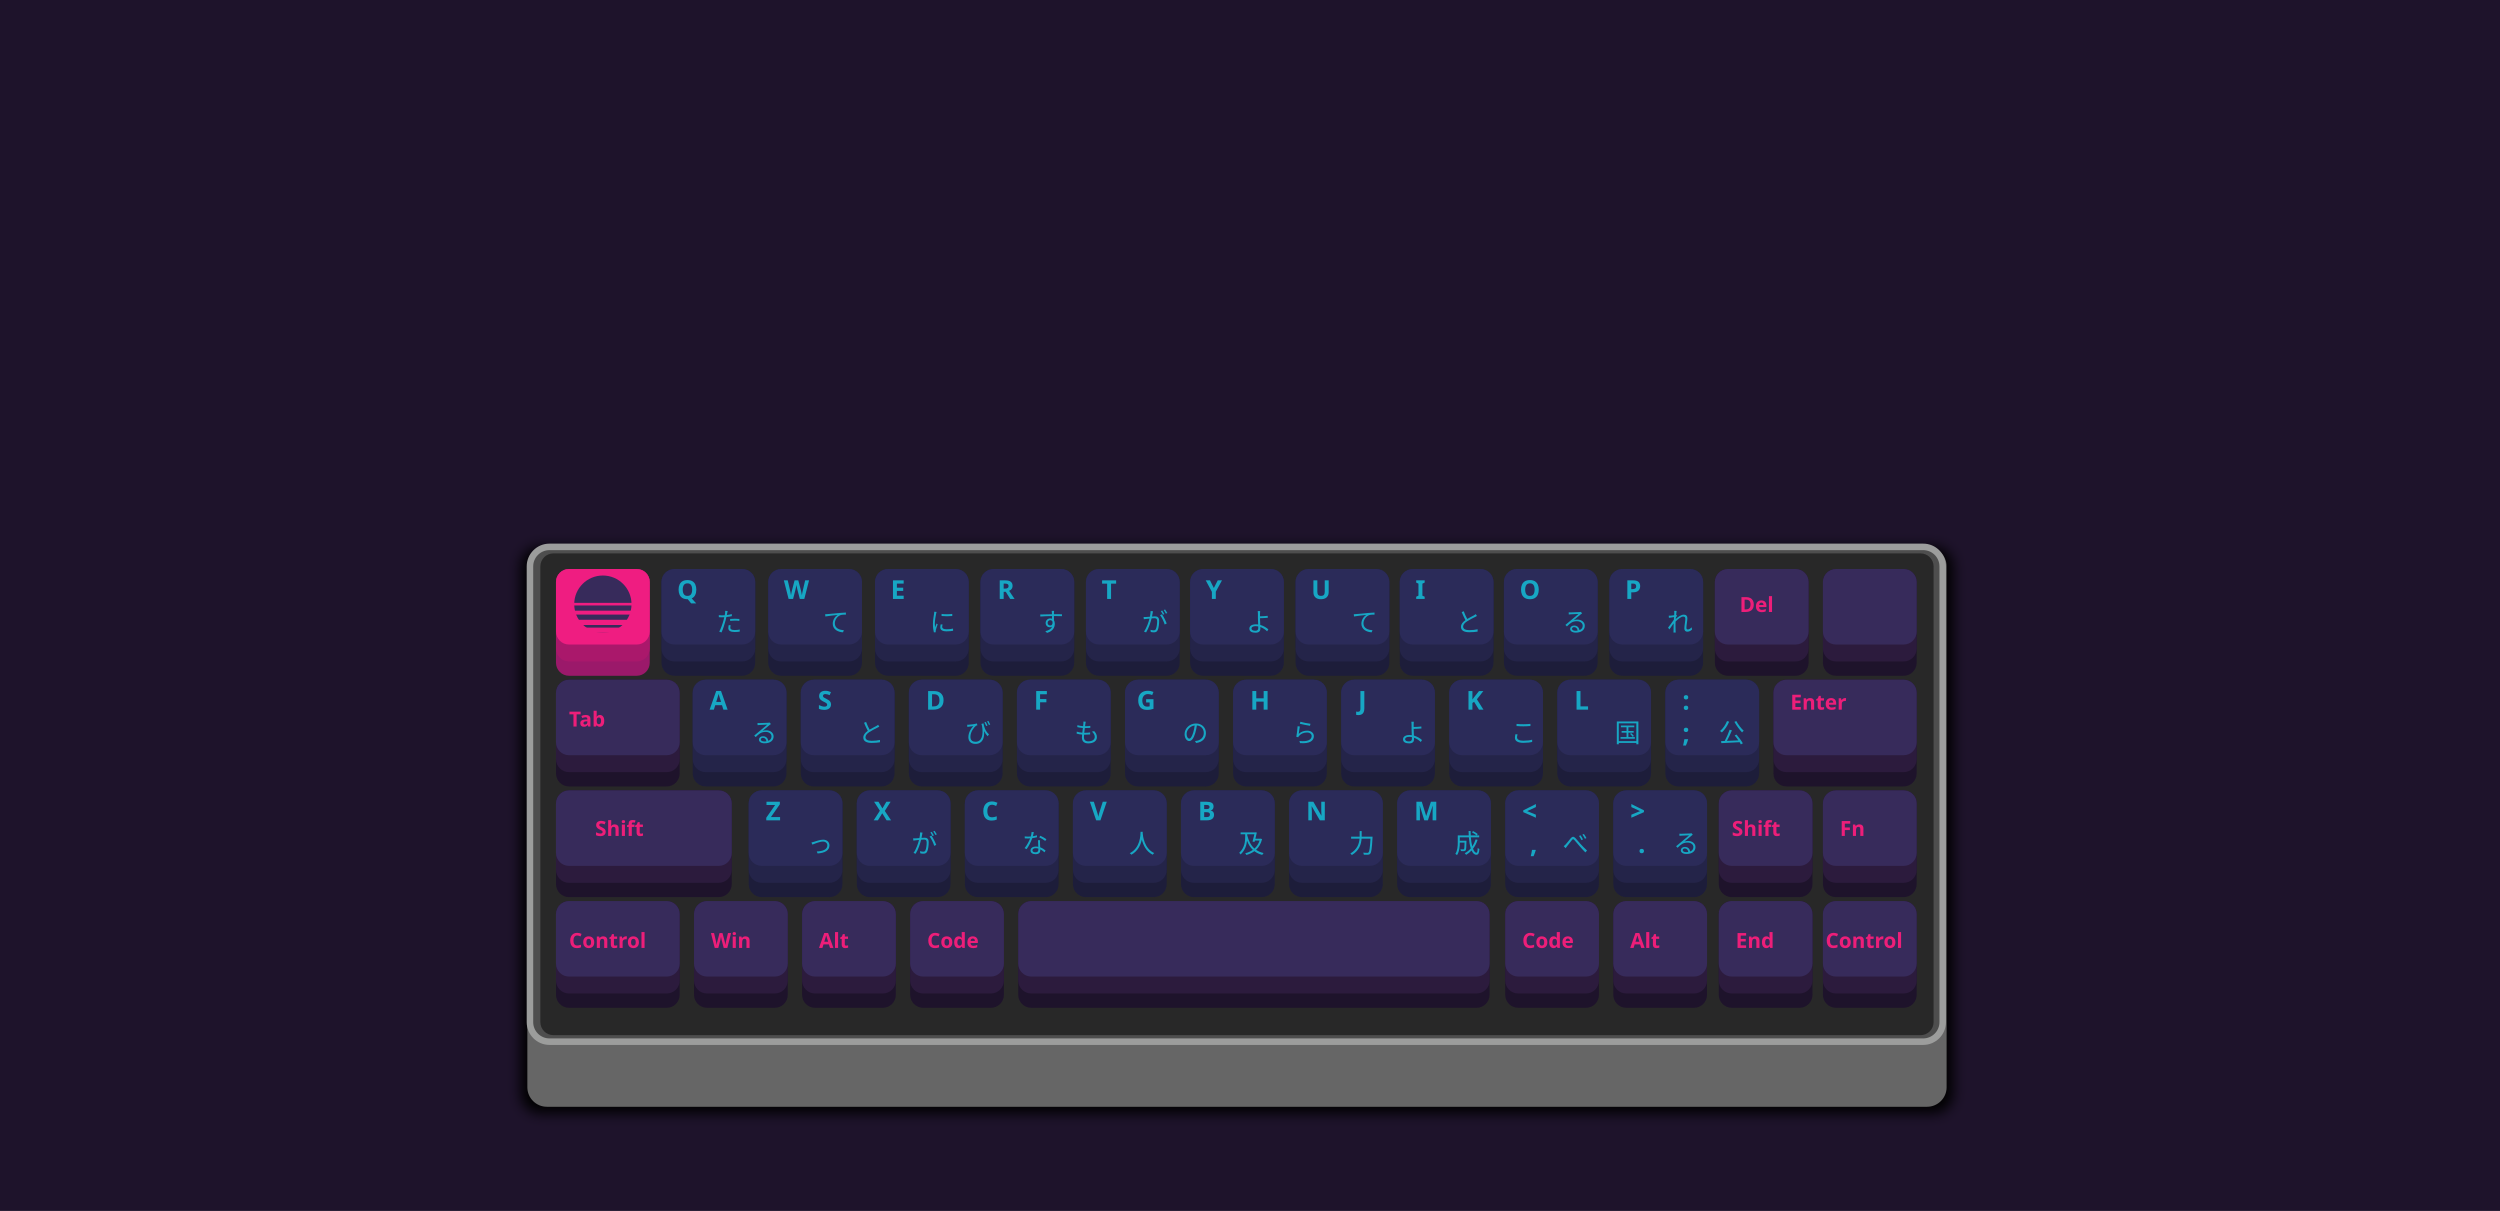
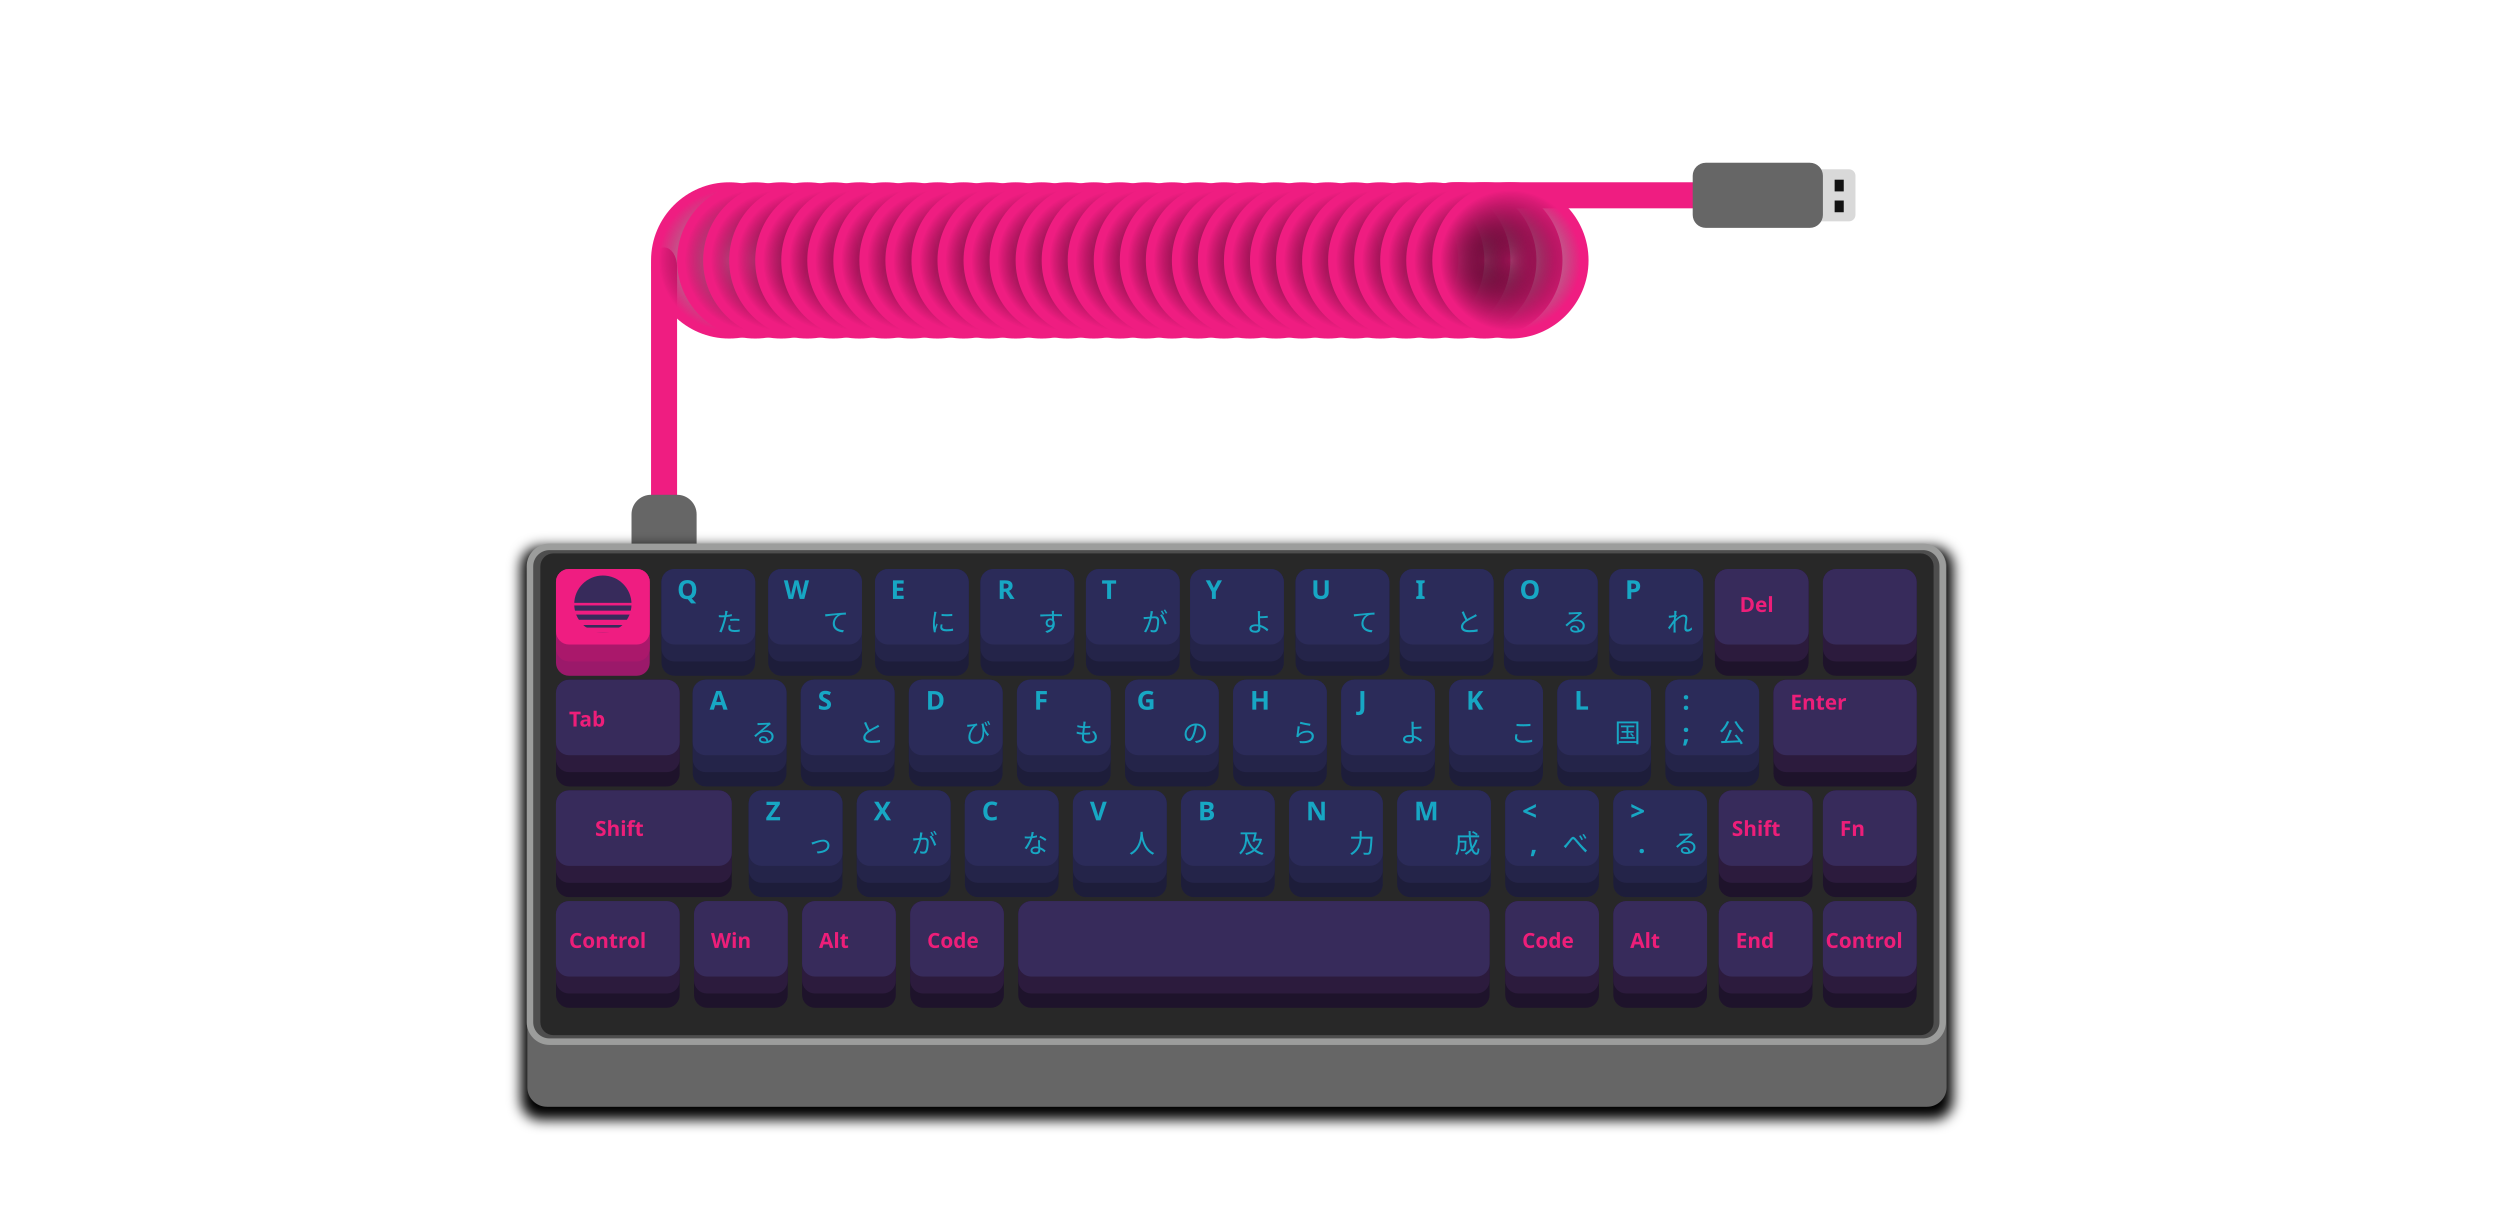
<svg xmlns="http://www.w3.org/2000/svg" version="1.1" width="100%" height="100%" viewBox="0 0 1920 930">
  <style>
        .rgb {
            animation-name: rgb;
            animation-duration: 5s;
	        animation-iteration-count: infinite;
	        animation-direction: alternate;
	        animation-timing-function: linear; 
        }
        @keyframes rgb {
            0% { fill: #ee6055; }
            25% { fill: #60d394; }
            50% { fill: #aaf683; }
            75% { fill: #ffd97d; }
            100% { fill: #ff9b85; }
        }
</style>
-   <filter id="blur">
-     <feGaussianBlur in="SourceGraphic" stdDeviation="5" />
-   </filter>
-   <rect width="100%" height="100%" fill="#1e132b" />
-   <rect x="400" y="420" rx="15" ry="15" width="1100" height="435" class="rgb" filter="url(#blur)" />
+   <defs>
+     <filter id="blur">
+       <feGaussianBlur in="SourceGraphic" stdDeviation="5" />
+     </filter>
+     <radialGradient id="gradiente" cx="50%" cy="50%" r="50%" fx="50%" fy="50%">
+       <stop offset="0%" style="stop-color:black;stop-opacity:0" />
+       <stop offset="90%" style="stop-color:#ef1d81;stop-opacity:1" />
+     </radialGradient>
+   </defs>
+   <rect x="500" y="190" rx="15" ry="15" width="20" height="250" fill="#ef1d81" />
+   <rect x="485" y="380" rx="15" ry="15" width="50" height="100" fill="#666666" />
+   <rect x="1100" y="140" rx="15" ry="15" width="240" height="20" fill="#ef1d81" />
+   <rect x="1385" y="130" rx="5" ry="5" width="40" height="40" fill="#d9d9d9" />
+   <rect x="1300" y="125" rx="10" ry="10" width="100" height="50" fill="#666666" />
+   <rect x="1409" y="138" width="7" height="9" fill="#121212" />
+   <rect x="1409" y="154" width="7" height="9" fill="#121212" />
+   <circle cx="560" cy="200" r="60" fill="url(#gradiente)" />
+   <circle cx="580" cy="200" r="60" fill="url(#gradiente)" />
+   <circle cx="600" cy="200" r="60" fill="url(#gradiente)" />
+   <circle cx="620" cy="200" r="60" fill="url(#gradiente)" />
+   <circle cx="640" cy="200" r="60" fill="url(#gradiente)" />
+   <circle cx="660" cy="200" r="60" fill="url(#gradiente)" />
+   <circle cx="680" cy="200" r="60" fill="url(#gradiente)" />
+   <circle cx="700" cy="200" r="60" fill="url(#gradiente)" />
+   <circle cx="720" cy="200" r="60" fill="url(#gradiente)" />
+   <circle cx="740" cy="200" r="60" fill="url(#gradiente)" />
+   <circle cx="760" cy="200" r="60" fill="url(#gradiente)" />
+   <circle cx="780" cy="200" r="60" fill="url(#gradiente)" />
+   <circle cx="800" cy="200" r="60" fill="url(#gradiente)" />
+   <circle cx="820" cy="200" r="60" fill="url(#gradiente)" />
+   <circle cx="840" cy="200" r="60" fill="url(#gradiente)" />
+   <circle cx="860" cy="200" r="60" fill="url(#gradiente)" />
+   <circle cx="880" cy="200" r="60" fill="url(#gradiente)" />
+   <circle cx="900" cy="200" r="60" fill="url(#gradiente)" />
+   <circle cx="920" cy="200" r="60" fill="url(#gradiente)" />
+   <circle cx="940" cy="200" r="60" fill="url(#gradiente)" />
+   <circle cx="960" cy="200" r="60" fill="url(#gradiente)" />
+   <circle cx="980" cy="200" r="60" fill="url(#gradiente)" />
+   <circle cx="1000" cy="200" r="60" fill="url(#gradiente)" />
+   <circle cx="1020" cy="200" r="60" fill="url(#gradiente)" />
+   <circle cx="1040" cy="200" r="60" fill="url(#gradiente)" />
+   <circle cx="1060" cy="200" r="60" fill="url(#gradiente)" />
+   <circle cx="1080" cy="200" r="60" fill="url(#gradiente)" />
+   <circle cx="1100" cy="200" r="60" fill="url(#gradiente)" />
+   <circle cx="1120" cy="200" r="60" fill="url(#gradiente)" />
+   <circle cx="1140" cy="200" r="60" fill="url(#gradiente)" />
+   <circle cx="1160" cy="200" r="60" fill="url(#gradiente)" />
+   <rect x="400" y="420" rx="15" ry="15" width="1100" height="440" class="rgb" filter="url(#blur)" />
  <rect x="405" y="420" rx="15" ry="15" width="1090" height="430" fill="#666666" />
  <rect x="407" y="420" rx="15" ry="15" width="1085" height="380" fill="#4e4e4e" stroke="#9c9d9c" stroke-width="5" />
  <rect x="415" y="425" rx="10" ry="10" width="1070" height="370" fill="#282828" />
  <rect x="427" y="437" rx="10" ry="10" width="72" height="82" fill="#9b196a" />
  <rect x="427" y="437" rx="10" ry="10" width="72" height="71" fill="#aa186b" />
  <rect x="427" y="437" rx="10" ry="10" width="72" height="58" fill="#ef1d81" />
  <circle cx="463" cy="464" r="22" fill="#372b5b" />
  <rect x="430" y="463" width="65" height="2" fill="#ef1d81" />
  <rect x="430" y="469" width="65" height="3" fill="#ef1d81" />
  <rect x="430" y="476" width="65" height="4" fill="#ef1d81" />
  <rect x="430" y="482" width="65" height="4" fill="#ef1d81" />
  <rect x="508" y="437" rx="10" ry="10" width="72" height="82" fill="#1d1d3a" />
  <rect x="508" y="437" rx="10" ry="10" width="72" height="71" fill="#242449" />
  <rect x="508" y="437" rx="10" ry="10" width="72" height="58" fill="#2b2b59" />
  <text x="520" y="460" fill="#17a7c4" font-family="Verdana" font-weight="600" font-size="20">Q</text>
  <text x="550" y="485" fill="#17a7c4" font-family="Verdana" font-weight="500" font-size="20">た</text>
  <rect x="590" y="437" rx="10" ry="10" width="72" height="82" fill="#1d1d3a" />
  <rect x="590" y="437" rx="10" ry="10" width="72" height="71" fill="#242449" />
  <rect x="590" y="437" rx="10" ry="10" width="72" height="58" fill="#2b2b59" />
  <text x="602" y="460" fill="#17a7c4" font-family="Verdana" font-weight="600" font-size="20">W</text>
  <text x="632" y="485" fill="#17a7c4" font-family="Verdana" font-weight="500" font-size="20">て</text>
  <rect x="672" y="437" rx="10" ry="10" width="72" height="82" fill="#1d1d3a" />
  <rect x="672" y="437" rx="10" ry="10" width="72" height="71" fill="#242449" />
  <rect x="672" y="437" rx="10" ry="10" width="72" height="58" fill="#2b2b59" />
  <text x="684" y="460" fill="#17a7c4" font-family="Verdana" font-weight="600" font-size="20">E</text>
  <text x="714" y="485" fill="#17a7c4" font-family="Verdana" font-weight="500" font-size="20">に</text>
  <rect x="753" y="437" rx="10" ry="10" width="72" height="82" fill="#1d1d3a" />
  <rect x="753" y="437" rx="10" ry="10" width="72" height="71" fill="#242449" />
  <rect x="753" y="437" rx="10" ry="10" width="72" height="58" fill="#2b2b59" />
  <text x="766" y="460" fill="#17a7c4" font-family="Verdana" font-weight="600" font-size="20">R</text>
  <text x="797" y="485" fill="#17a7c4" font-family="Verdana" font-weight="500" font-size="20">す</text>
  <rect x="834" y="437" rx="10" ry="10" width="72" height="82" fill="#1d1d3a" />
  <rect x="834" y="437" rx="10" ry="10" width="72" height="71" fill="#242449" />
  <rect x="834" y="437" rx="10" ry="10" width="72" height="58" fill="#2b2b59" />
  <text x="846" y="460" fill="#17a7c4" font-family="Verdana" font-weight="600" font-size="20">T</text>
  <text x="877" y="485" fill="#17a7c4" font-family="Verdana" font-weight="500" font-size="20">が</text>
  <rect x="914" y="437" rx="10" ry="10" width="72" height="82" fill="#1d1d3a" />
  <rect x="914" y="437" rx="10" ry="10" width="72" height="71" fill="#242449" />
  <rect x="914" y="437" rx="10" ry="10" width="72" height="58" fill="#2b2b59" />
  <text x="926" y="460" fill="#17a7c4" font-family="Verdana" font-weight="600" font-size="20">Y</text>
  <text x="957" y="485" fill="#17a7c4" font-family="Verdana" font-weight="500" font-size="20">よ</text>
  <rect x="995" y="437" rx="10" ry="10" width="72" height="82" fill="#1d1d3a" />
  <rect x="995" y="437" rx="10" ry="10" width="72" height="71" fill="#242449" />
  <rect x="995" y="437" rx="10" ry="10" width="72" height="58" fill="#2b2b59" />
  <text x="1007" y="460" fill="#17a7c4" font-family="Verdana" font-weight="600" font-size="20">U</text>
  <text x="1038" y="485" fill="#17a7c4" font-family="Verdana" font-weight="500" font-size="20">て</text>
  <rect x="1075" y="437" rx="10" ry="10" width="72" height="82" fill="#1d1d3a" />
  <rect x="1075" y="437" rx="10" ry="10" width="72" height="71" fill="#242449" />
  <rect x="1075" y="437" rx="10" ry="10" width="72" height="58" fill="#2b2b59" />
  <text x="1087" y="460" fill="#17a7c4" font-family="Verdana" font-weight="600" font-size="20">I</text>
  <text x="1118" y="485" fill="#17a7c4" font-family="Verdana" font-weight="500" font-size="20">と</text>
  <rect x="1155" y="437" rx="10" ry="10" width="72" height="82" fill="#1d1d3a" />
  <rect x="1155" y="437" rx="10" ry="10" width="72" height="71" fill="#242449" />
  <rect x="1155" y="437" rx="10" ry="10" width="72" height="58" fill="#2b2b59" />
  <text x="1167" y="460" fill="#17a7c4" font-family="Verdana" font-weight="600" font-size="20">O</text>
  <text x="1200" y="485" fill="#17a7c4" font-family="Verdana" font-weight="500" font-size="20">る</text>
  <rect x="1236" y="437" rx="10" ry="10" width="72" height="82" fill="#1d1d3a" />
  <rect x="1236" y="437" rx="10" ry="10" width="72" height="71" fill="#242449" />
  <rect x="1236" y="437" rx="10" ry="10" width="72" height="58" fill="#2b2b59" />
  <text x="1248" y="460" fill="#17a7c4" font-family="Verdana" font-weight="600" font-size="20">P</text>
  <text x="1280" y="485" fill="#17a7c4" font-family="Verdana" font-weight="500" font-size="20">れ</text>
  <rect x="1317" y="437" rx="10" ry="10" width="72" height="82" fill="#1e132b" />
  <rect x="1317" y="437" rx="10" ry="10" width="72" height="71" fill="#2c1b3d" />
  <rect x="1317" y="437" rx="10" ry="10" width="72" height="58" fill="#372b5b" />
  <text x="1336" y="470" fill="#ed1e79" font-family="Verdana" font-weight="600" font-size="16">Del</text>
  <rect x="1400" y="437" rx="10" ry="10" width="72" height="82" fill="#1e132b" />
  <rect x="1400" y="437" rx="10" ry="10" width="72" height="71" fill="#2c1b3d" />
  <rect x="1400" y="437" rx="10" ry="10" width="72" height="58" fill="#372b5b" />
  <rect x="427" y="522" rx="10" ry="10" width="95" height="82" fill="#1e132b" />
  <rect x="427" y="522" rx="10" ry="10" width="95" height="71" fill="#2c1b3d" />
  <rect x="427" y="522" rx="10" ry="10" width="95" height="58" fill="#372b5b" />
  <text x="437" y="558" fill="#ed1e79" font-family="Verdana" font-weight="600" font-size="16">Tab</text>
  <rect x="532" y="522" rx="10" ry="10" width="72" height="82" fill="#1d1d3a" />
  <rect x="532" y="522" rx="10" ry="10" width="72" height="71" fill="#242449" />
  <rect x="532" y="522" rx="10" ry="10" width="72" height="58" fill="#2b2b59" />
  <text x="545" y="545" fill="#17a7c4" font-family="Verdana" font-weight="600" font-size="20">A</text>
  <text x="577" y="570" fill="#17a7c4" font-family="Verdana" font-weight="500" font-size="20">る</text>
  <rect x="615" y="522" rx="10" ry="10" width="72" height="82" fill="#1d1d3a" />
  <rect x="615" y="522" rx="10" ry="10" width="72" height="71" fill="#242449" />
  <rect x="615" y="522" rx="10" ry="10" width="72" height="58" fill="#2b2b59" />
  <text x="628" y="545" fill="#17a7c4" font-family="Verdana" font-weight="600" font-size="20">S</text>
  <text x="659" y="570" fill="#17a7c4" font-family="Verdana" font-weight="500" font-size="20">と</text>
  <rect x="698" y="522" rx="10" ry="10" width="72" height="82" fill="#1d1d3a" />
  <rect x="698" y="522" rx="10" ry="10" width="72" height="71" fill="#242449" />
  <rect x="698" y="522" rx="10" ry="10" width="72" height="58" fill="#2b2b59" />
  <text x="711" y="545" fill="#17a7c4" font-family="Verdana" font-weight="600" font-size="20">D</text>
  <text x="741" y="570" fill="#17a7c4" font-family="Verdana" font-weight="500" font-size="20">び</text>
  <rect x="781" y="522" rx="10" ry="10" width="72" height="82" fill="#1d1d3a" />
  <rect x="781" y="522" rx="10" ry="10" width="72" height="71" fill="#242449" />
  <rect x="781" y="522" rx="10" ry="10" width="72" height="58" fill="#2b2b59" />
  <text x="794" y="545" fill="#17a7c4" font-family="Verdana" font-weight="600" font-size="20">F</text>
  <text x="825" y="570" fill="#17a7c4" font-family="Verdana" font-weight="500" font-size="20">も</text>
  <rect x="864" y="522" rx="10" ry="10" width="72" height="82" fill="#1d1d3a" />
  <rect x="864" y="522" rx="10" ry="10" width="72" height="71" fill="#242449" />
  <rect x="864" y="522" rx="10" ry="10" width="72" height="58" fill="#2b2b59" />
  <text x="873" y="545" fill="#17a7c4" font-family="Verdana" font-weight="600" font-size="20">G</text>
  <text x="908" y="570" fill="#17a7c4" font-family="Verdana" font-weight="500" font-size="20">の</text>
  <rect x="947" y="522" rx="10" ry="10" width="72" height="82" fill="#1d1d3a" />
  <rect x="947" y="522" rx="10" ry="10" width="72" height="71" fill="#242449" />
  <rect x="947" y="522" rx="10" ry="10" width="72" height="58" fill="#2b2b59" />
  <text x="960" y="545" fill="#17a7c4" font-family="Verdana" font-weight="600" font-size="20">H</text>
  <text x="992" y="570" fill="#17a7c4" font-family="Verdana" font-weight="500" font-size="20">ら</text>
  <rect x="1030" y="522" rx="10" ry="10" width="72" height="82" fill="#1d1d3a" />
  <rect x="1030" y="522" rx="10" ry="10" width="72" height="71" fill="#242449" />
  <rect x="1030" y="522" rx="10" ry="10" width="72" height="58" fill="#2b2b59" />
  <text x="1043" y="545" fill="#17a7c4" font-family="Verdana" font-weight="600" font-size="20">J</text>
  <text x="1075" y="570" fill="#17a7c4" font-family="Verdana" font-weight="500" font-size="20">よ</text>
  <rect x="1113" y="522" rx="10" ry="10" width="72" height="82" fill="#1d1d3a" />
  <rect x="1113" y="522" rx="10" ry="10" width="72" height="71" fill="#242449" />
  <rect x="1113" y="522" rx="10" ry="10" width="72" height="58" fill="#2b2b59" />
  <text x="1126" y="545" fill="#17a7c4" font-family="Verdana" font-weight="600" font-size="20">K</text>
  <text x="1160" y="570" fill="#17a7c4" font-family="Verdana" font-weight="500" font-size="20">こ</text>
  <rect x="1196" y="522" rx="10" ry="10" width="72" height="82" fill="#1d1d3a" />
  <rect x="1196" y="522" rx="10" ry="10" width="72" height="71" fill="#242449" />
  <rect x="1196" y="522" rx="10" ry="10" width="72" height="58" fill="#2b2b59" />
  <text x="1209" y="545" fill="#17a7c4" font-family="Verdana" font-weight="600" font-size="20">L</text>
  <text x="1240" y="570" fill="#17a7c4" font-family="Verdana" font-weight="500" font-size="20">国</text>
  <rect x="1279" y="522" rx="10" ry="10" width="72" height="82" fill="#1d1d3a" />
  <rect x="1279" y="522" rx="10" ry="10" width="72" height="71" fill="#242449" />
  <rect x="1279" y="522" rx="10" ry="10" width="72" height="58" fill="#2b2b59" />
  <text x="1292" y="545" fill="#17a7c4" font-family="Verdana" font-weight="600" font-size="20">:</text>
  <text x="1292" y="570" fill="#17a7c4" font-family="Verdana" font-weight="600" font-size="20">;</text>
  <text x="1320" y="570" fill="#17a7c4" font-family="Verdana" font-weight="500" font-size="20">公</text>
  <rect x="1362" y="522" rx="10" ry="10" width="110" height="82" fill="#1e132b" />
  <rect x="1362" y="522" rx="10" ry="10" width="110" height="71" fill="#2c1b3d" />
  <rect x="1362" y="522" rx="10" ry="10" width="110" height="58" fill="#372b5b" />
  <text x="1375" y="545" fill="#ed1e79" font-family="Verdana" font-weight="600" font-size="16">Enter</text>
  <rect x="427" y="607" rx="10" ry="10" width="135" height="82" fill="#1e132b" />
  <rect x="427" y="607" rx="10" ry="10" width="135" height="71" fill="#2c1b3d" />
  <rect x="427" y="607" rx="10" ry="10" width="135" height="58" fill="#372b5b" />
  <text x="457" y="642" fill="#ed1e79" font-family="Verdana" font-weight="600" font-size="16">Shift</text>
  <rect x="575" y="607" rx="10" ry="10" width="72" height="82" fill="#1d1d3a" />
  <rect x="575" y="607" rx="10" ry="10" width="72" height="71" fill="#242449" />
  <rect x="575" y="607" rx="10" ry="10" width="72" height="58" fill="#2b2b59" />
  <text x="588" y="630" fill="#17a7c4" font-family="Verdana" font-weight="600" font-size="20">Z</text>
  <text x="620" y="655" fill="#17a7c4" font-family="Verdana" font-weight="500" font-size="20">っ</text>
  <rect x="658" y="607" rx="10" ry="10" width="72" height="82" fill="#1d1d3a" />
  <rect x="658" y="607" rx="10" ry="10" width="72" height="71" fill="#242449" />
  <rect x="658" y="607" rx="10" ry="10" width="72" height="58" fill="#2b2b59" />
  <text x="671" y="630" fill="#17a7c4" font-family="Verdana" font-weight="600" font-size="20">X</text>
  <text x="700" y="655" fill="#17a7c4" font-family="Verdana" font-weight="500" font-size="20">が</text>
  <rect x="741" y="607" rx="10" ry="10" width="72" height="82" fill="#1d1d3a" />
  <rect x="741" y="607" rx="10" ry="10" width="72" height="71" fill="#242449" />
  <rect x="741" y="607" rx="10" ry="10" width="72" height="58" fill="#2b2b59" />
  <text x="754" y="630" fill="#17a7c4" font-family="Verdana" font-weight="600" font-size="20">C</text>
  <text x="785" y="655" fill="#17a7c4" font-family="Verdana" font-weight="500" font-size="20">な</text>
  <rect x="824" y="607" rx="10" ry="10" width="72" height="82" fill="#1d1d3a" />
  <rect x="824" y="607" rx="10" ry="10" width="72" height="71" fill="#242449" />
  <rect x="824" y="607" rx="10" ry="10" width="72" height="58" fill="#2b2b59" />
  <text x="837" y="630" fill="#17a7c4" font-family="Verdana" font-weight="600" font-size="20">V</text>
  <text x="867" y="655" fill="#17a7c4" font-family="Verdana" font-weight="500" font-size="20">人</text>
  <rect x="907" y="607" rx="10" ry="10" width="72" height="82" fill="#1d1d3a" />
  <rect x="907" y="607" rx="10" ry="10" width="72" height="71" fill="#242449" />
  <rect x="907" y="607" rx="10" ry="10" width="72" height="58" fill="#2b2b59" />
  <text x="920" y="630" fill="#17a7c4" font-family="Verdana" font-weight="600" font-size="20">B</text>
  <text x="951" y="655" fill="#17a7c4" font-family="Verdana" font-weight="500" font-size="20">及</text>
  <rect x="990" y="607" rx="10" ry="10" width="72" height="82" fill="#1d1d3a" />
  <rect x="990" y="607" rx="10" ry="10" width="72" height="71" fill="#242449" />
  <rect x="990" y="607" rx="10" ry="10" width="72" height="58" fill="#2b2b59" />
  <text x="1003" y="630" fill="#17a7c4" font-family="Verdana" font-weight="600" font-size="20">N</text>
  <text x="1036" y="655" fill="#17a7c4" font-family="Verdana" font-weight="500" font-size="20">力</text>
  <rect x="1073" y="607" rx="10" ry="10" width="72" height="82" fill="#1d1d3a" />
  <rect x="1073" y="607" rx="10" ry="10" width="72" height="71" fill="#242449" />
  <rect x="1073" y="607" rx="10" ry="10" width="72" height="58" fill="#2b2b59" />
  <text x="1086" y="630" fill="#17a7c4" font-family="Verdana" font-weight="600" font-size="20">M</text>
  <text x="1117" y="655" fill="#17a7c4" font-family="Verdana" font-weight="500" font-size="20">成</text>
  <rect x="1156" y="607" rx="10" ry="10" width="72" height="82" fill="#1d1d3a" />
  <rect x="1156" y="607" rx="10" ry="10" width="72" height="71" fill="#242449" />
  <rect x="1156" y="607" rx="10" ry="10" width="72" height="58" fill="#2b2b59" />
  <text x="1169" y="630" fill="#17a7c4" font-family="Verdana" font-weight="600" font-size="20">&lt;</text>
  <text x="1175" y="655" fill="#17a7c4" font-family="Verdana" font-weight="600" font-size="20">,</text>
  <text x="1200" y="655" fill="#17a7c4" font-family="Verdana" font-weight="500" font-size="20">べ</text>
  <rect x="1239" y="607" rx="10" ry="10" width="72" height="82" fill="#1d1d3a" />
  <rect x="1239" y="607" rx="10" ry="10" width="72" height="71" fill="#242449" />
  <rect x="1239" y="607" rx="10" ry="10" width="72" height="58" fill="#2b2b59" />
  <text x="1252" y="630" fill="#17a7c4" font-family="Verdana" font-weight="600" font-size="20">&gt;</text>
  <text x="1258" y="655" fill="#17a7c4" font-family="Verdana" font-weight="600" font-size="20">.</text>
  <text x="1285" y="655" fill="#17a7c4" font-family="Verdana" font-weight="500" font-size="20">る</text>
  <rect x="1320" y="607" rx="10" ry="10" width="72" height="82" fill="#1e132b" />
  <rect x="1320" y="607" rx="10" ry="10" width="72" height="71" fill="#2c1b3d" />
  <rect x="1320" y="607" rx="10" ry="10" width="72" height="58" fill="#372b5b" />
  <text x="1330" y="642" fill="#ed1e79" font-family="Verdana" font-weight="600" font-size="16">Shift</text>
  <rect x="1400" y="607" rx="10" ry="10" width="72" height="82" fill="#1e132b" />
  <rect x="1400" y="607" rx="10" ry="10" width="72" height="71" fill="#2c1b3d" />
  <rect x="1400" y="607" rx="10" ry="10" width="72" height="58" fill="#372b5b" />
  <text x="1413" y="642" fill="#ed1e79" font-family="Verdana" font-weight="600" font-size="16">Fn</text>
  <rect x="427" y="692" rx="10" ry="10" width="95" height="82" fill="#1e132b" />
  <rect x="427" y="692" rx="10" ry="10" width="95" height="71" fill="#2c1b3d" />
  <rect x="427" y="692" rx="10" ry="10" width="95" height="58" fill="#372b5b" />
  <text x="437" y="728" fill="#ed1e79" font-family="Verdana" font-weight="600" font-size="16">Control</text>
  <rect x="533" y="692" rx="10" ry="10" width="72" height="82" fill="#1e132b" />
  <rect x="533" y="692" rx="10" ry="10" width="72" height="71" fill="#2c1b3d" />
  <rect x="533" y="692" rx="10" ry="10" width="72" height="58" fill="#372b5b" />
  <text x="546" y="728" fill="#ed1e79" font-family="Verdana" font-weight="600" font-size="16">Win</text>
  <rect x="616" y="692" rx="10" ry="10" width="72" height="82" fill="#1e132b" />
  <rect x="616" y="692" rx="10" ry="10" width="72" height="71" fill="#2c1b3d" />
  <rect x="616" y="692" rx="10" ry="10" width="72" height="58" fill="#372b5b" />
  <text x="629" y="728" fill="#ed1e79" font-family="Verdana" font-weight="600" font-size="16">Alt</text>
  <rect x="699" y="692" rx="10" ry="10" width="72" height="82" fill="#1e132b" />
  <rect x="699" y="692" rx="10" ry="10" width="72" height="71" fill="#2c1b3d" />
  <rect x="699" y="692" rx="10" ry="10" width="72" height="58" fill="#372b5b" />
  <text x="712" y="728" fill="#ed1e79" font-family="Verdana" font-weight="600" font-size="16">Code</text>
  <rect x="782" y="692" rx="10" ry="10" width="362" height="82" fill="#1e132b" />
  <rect x="782" y="692" rx="10" ry="10" width="362" height="71" fill="#2c1b3d" />
  <rect x="782" y="692" rx="10" ry="10" width="362" height="58" fill="#372b5b" />
  <rect x="1156" y="692" rx="10" ry="10" width="72" height="82" fill="#1e132b" />
  <rect x="1156" y="692" rx="10" ry="10" width="72" height="71" fill="#2c1b3d" />
  <rect x="1156" y="692" rx="10" ry="10" width="72" height="58" fill="#372b5b" />
  <text x="1169" y="728" fill="#ed1e79" font-family="Verdana" font-weight="600" font-size="16">Code</text>
  <rect x="1239" y="692" rx="10" ry="10" width="72" height="82" fill="#1e132b" />
  <rect x="1239" y="692" rx="10" ry="10" width="72" height="71" fill="#2c1b3d" />
  <rect x="1239" y="692" rx="10" ry="10" width="72" height="58" fill="#372b5b" />
  <text x="1252" y="728" fill="#ed1e79" font-family="Verdana" font-weight="600" font-size="16">Alt</text>
  <rect x="1320" y="692" rx="10" ry="10" width="72" height="82" fill="#1e132b" />
  <rect x="1320" y="692" rx="10" ry="10" width="72" height="71" fill="#2c1b3d" />
  <rect x="1320" y="692" rx="10" ry="10" width="72" height="58" fill="#372b5b" />
  <text x="1333" y="728" fill="#ed1e79" font-family="Verdana" font-weight="600" font-size="16">End</text>
  <rect x="1400" y="692" rx="10" ry="10" width="72" height="82" fill="#1e132b" />
  <rect x="1400" y="692" rx="10" ry="10" width="72" height="71" fill="#2c1b3d" />
  <rect x="1400" y="692" rx="10" ry="10" width="72" height="58" fill="#372b5b" />
  <text x="1402" y="728" fill="#ed1e79" font-family="Verdana" font-weight="600" font-size="16">Control</text>
</svg>
